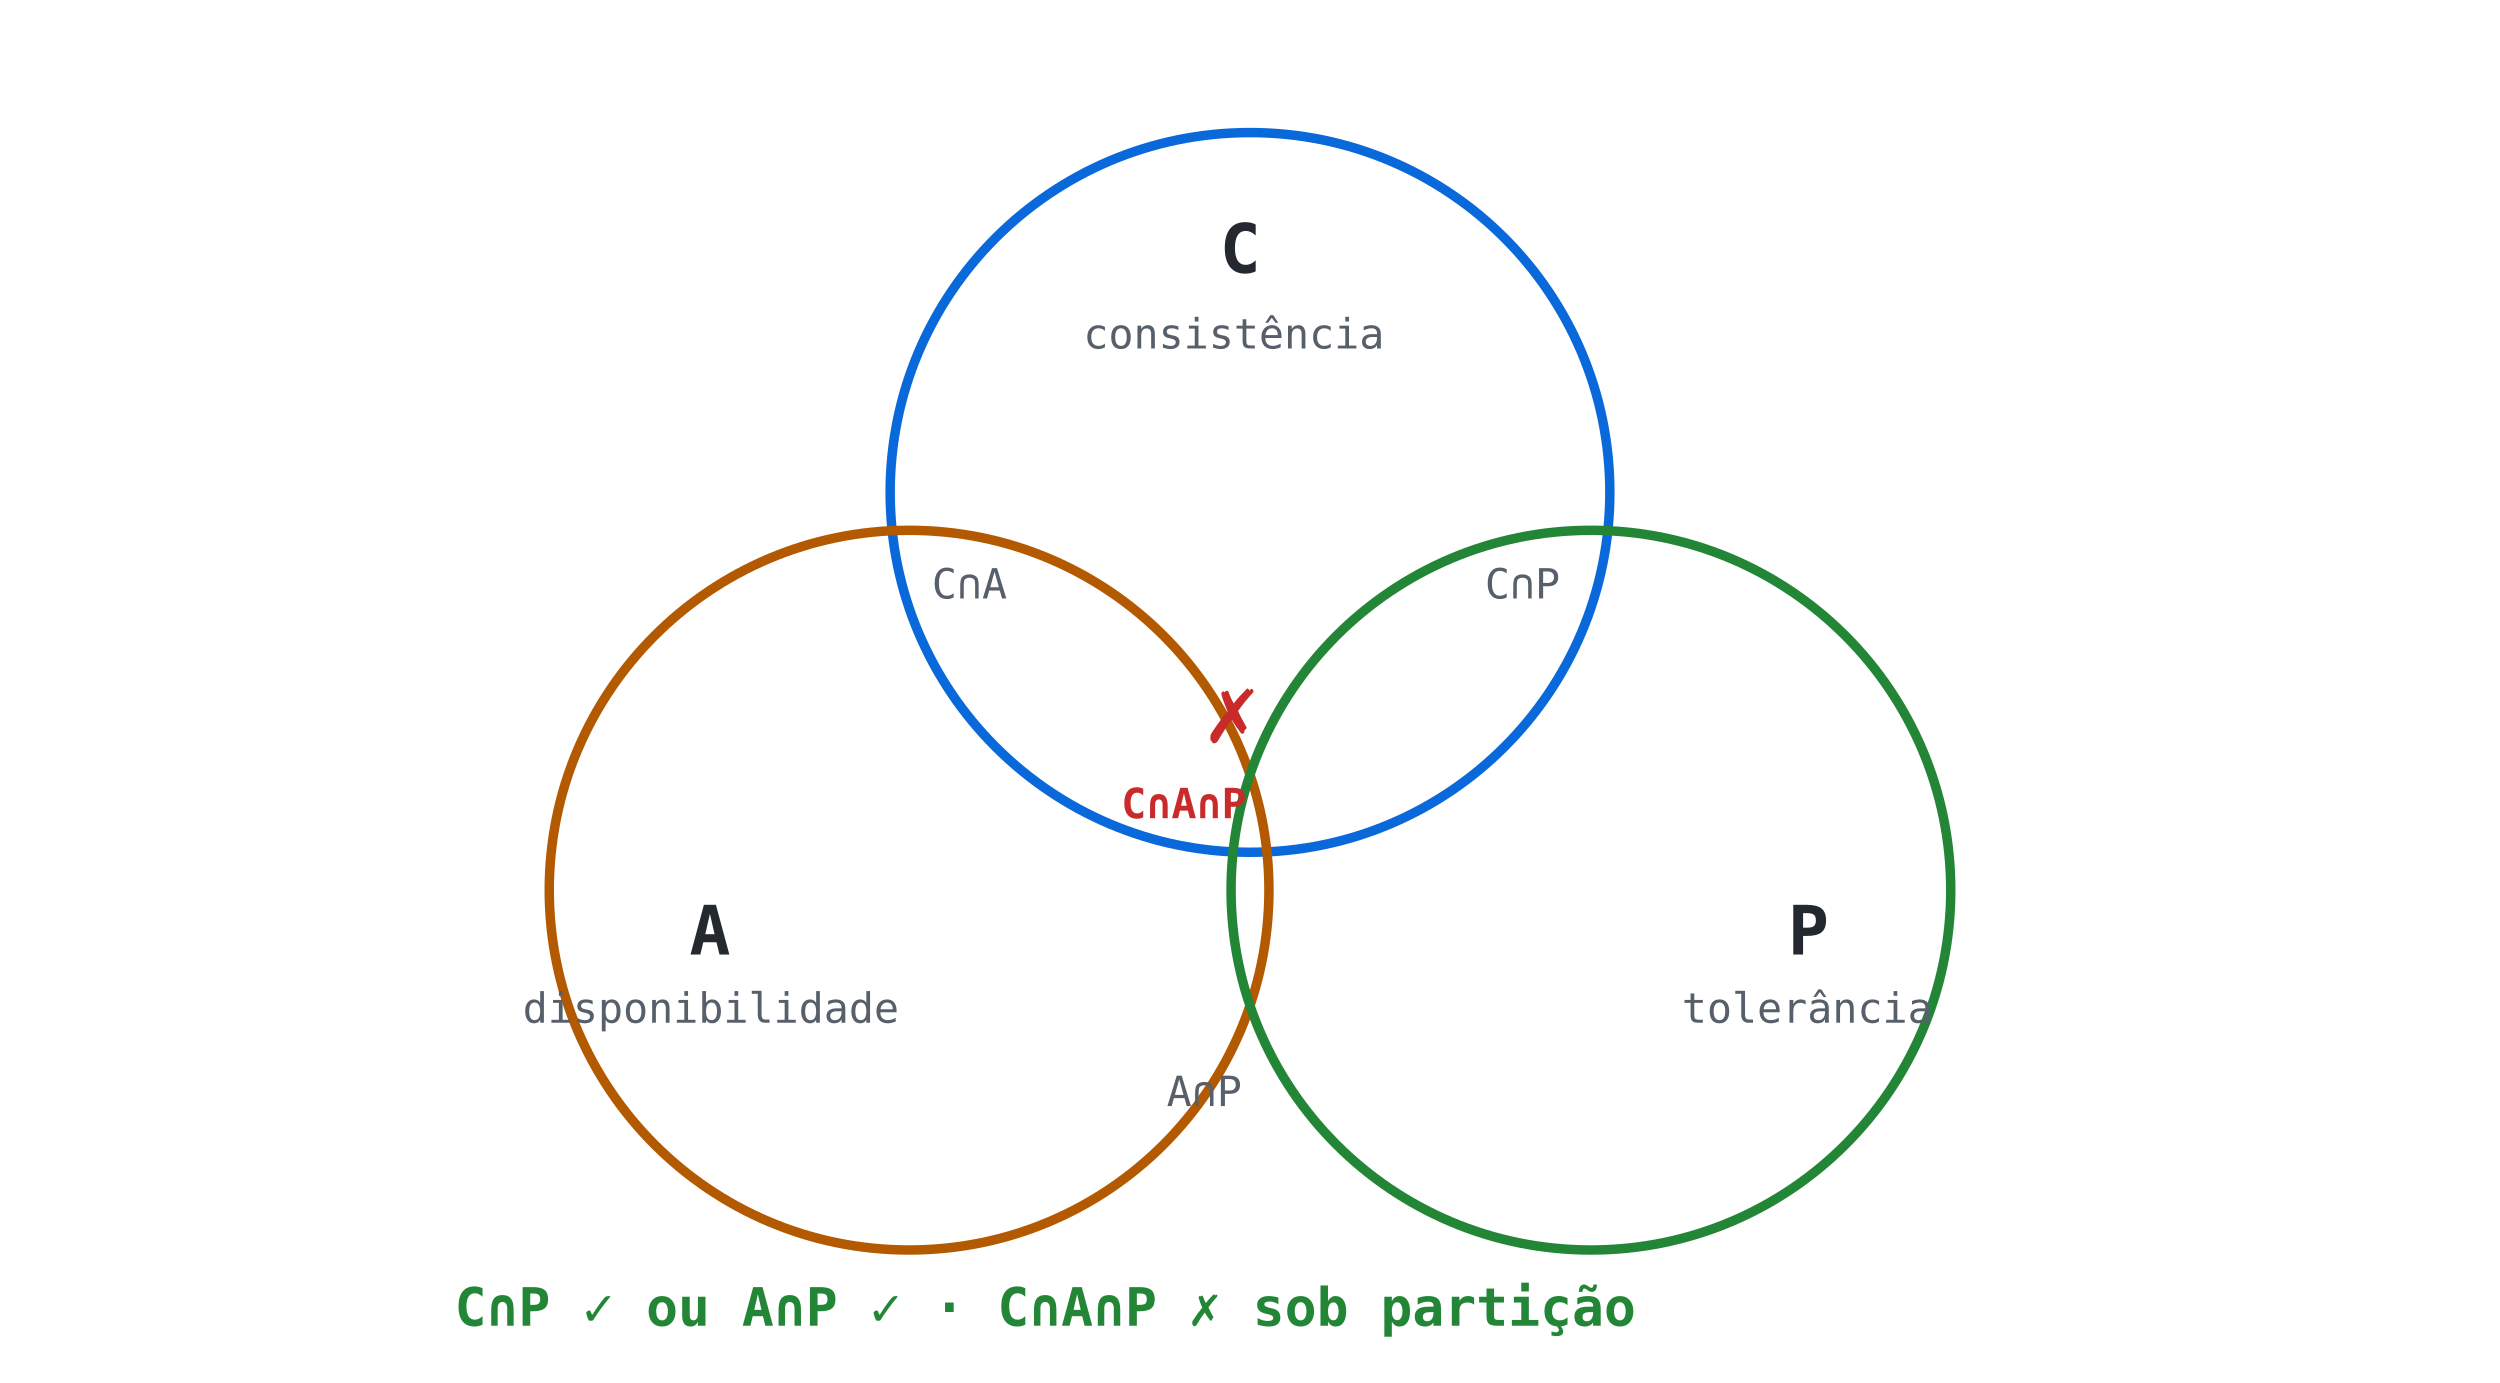
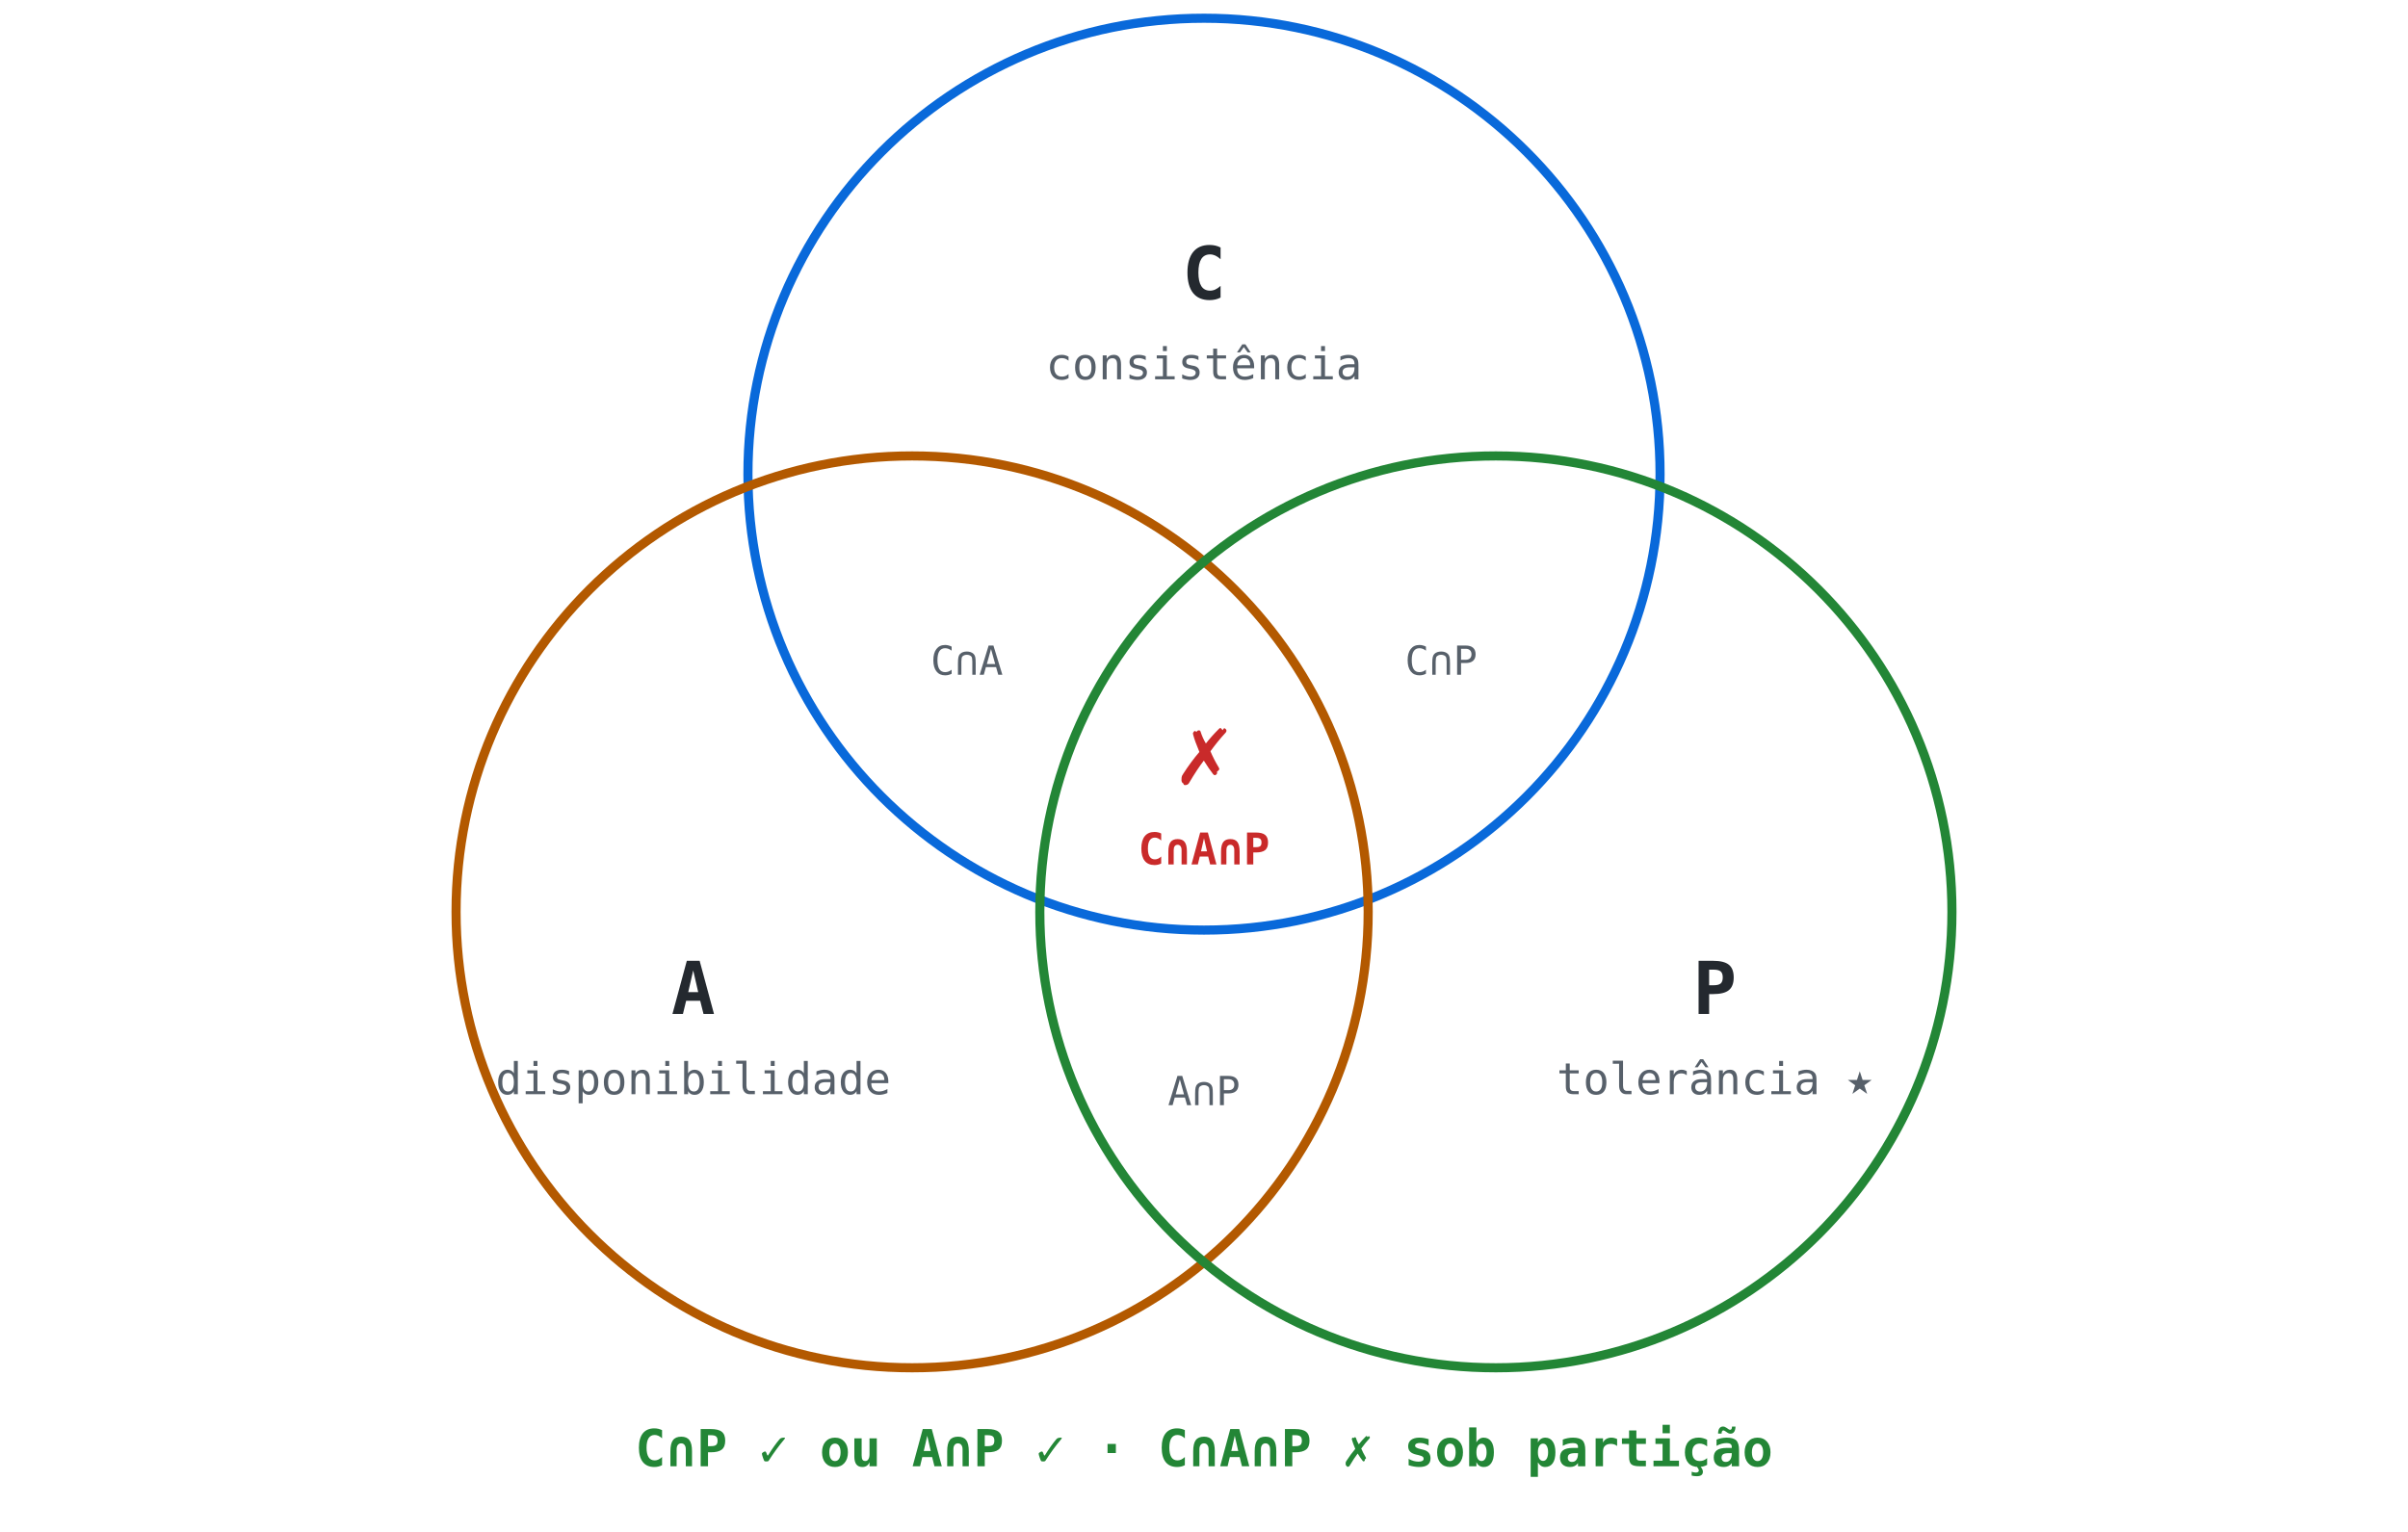
- <svg xmlns="http://www.w3.org/2000/svg" viewBox="0 0 660 365" role="img" aria-label="Diagrama: Venn C, A, P com C∩A∩P impossível sob partição">
+ <svg xmlns="http://www.w3.org/2000/svg" viewBox="0 -10 660 420" role="img" aria-label="Diagrama: Venn C, A, P com C∩A∩P impossível sob partição">
  <style>
-     text{font-family:'JetBrains Mono',ui-monospace,SFMono-Regular,Menlo,monospace;fill:#24292f}
+     text{font-family:'JetBrains Mono',ui-monospace,SFMono-Regular,Menlo,monospace;fill:#24292f;text-anchor:middle}
    .c{fill:none;stroke:#0969da;stroke-width:2.5}
    .a{fill:none;stroke:#b35900;stroke-width:2.5}
    .p{fill:none;stroke:#238636;stroke-width:2.5}
    .lbl{fill:#57606a}
    .goodtext{fill:#238636;font-weight:bold}
    .badtext{fill:#c92a2a;font-weight:bold}
    @media (prefers-color-scheme: dark){
      text{fill:#e6edf3}
      .c{stroke:#58a6ff}
      .a{stroke:#d29922}
      .p{stroke:#3fb950}
      .lbl{fill:#8b949e}
      .goodtext{fill:#3fb950}
      .badtext{fill:#ff6b6b}
    }
  </style>
-   <circle cx="330" cy="130" r="95" class="c" />
-   <circle cx="240" cy="235" r="95" class="a" />
-   <circle cx="420" cy="235" r="95" class="p" />
-   <text x="322" y="72" font-size="18" font-weight="bold">C</text>
-   <text x="286" y="92" font-size="11" class="lbl">consistência</text>
-   <text x="182" y="252" font-size="18" font-weight="bold">A</text>
-   <text x="138" y="270" font-size="11" class="lbl">disponibilidade</text>
-   <text x="472" y="252" font-size="18" font-weight="bold">P</text>
-   <text x="444" y="270" font-size="11" class="lbl">tolerância</text>
-   <text x="246" y="158" font-size="11" class="lbl">C∩A</text>
-   <text x="392" y="158" font-size="11" class="lbl">C∩P</text>
-   <text x="308" y="292" font-size="11" class="lbl">A∩P</text>
-   <text x="318" y="196" font-size="24" class="badtext">✗</text>
-   <text x="296" y="216" font-size="11" class="badtext">C∩A∩P</text>
-   <text x="120" y="350" font-size="14" class="goodtext">C∩P ✓ ou A∩P ✓ · C∩A∩P ✗ sob partição</text>
+   <circle cx="330" cy="120" r="125" class="c" />
+   <circle cx="250" cy="240" r="125" class="a" />
+   <circle cx="410" cy="240" r="125" class="p" />
+   <text x="330" y="72" font-size="20" font-weight="bold">C</text>
+   <text x="330" y="94" font-size="12" class="lbl">consistência</text>
+   <text x="190" y="268" font-size="20" font-weight="bold">A</text>
+   <text x="190" y="290" font-size="12" class="lbl">disponibilidade</text>
+   <text x="470" y="268" font-size="20" font-weight="bold">P</text>
+   <text x="470" y="290" font-size="12" class="lbl">tolerância ★</text>
+   <text x="265" y="175" font-size="11" class="lbl">C∩A</text>
+   <text x="395" y="175" font-size="11" class="lbl">C∩P</text>
+   <text x="330" y="293" font-size="11" class="lbl">A∩P</text>
+   <text x="330" y="205" font-size="26" class="badtext">✗</text>
+   <text x="330" y="227" font-size="12" class="badtext">C∩A∩P</text>
+   <text x="330" y="392" font-size="14" class="goodtext">C∩P ✓ ou A∩P ✓ · C∩A∩P ✗ sob partição</text>
</svg>
